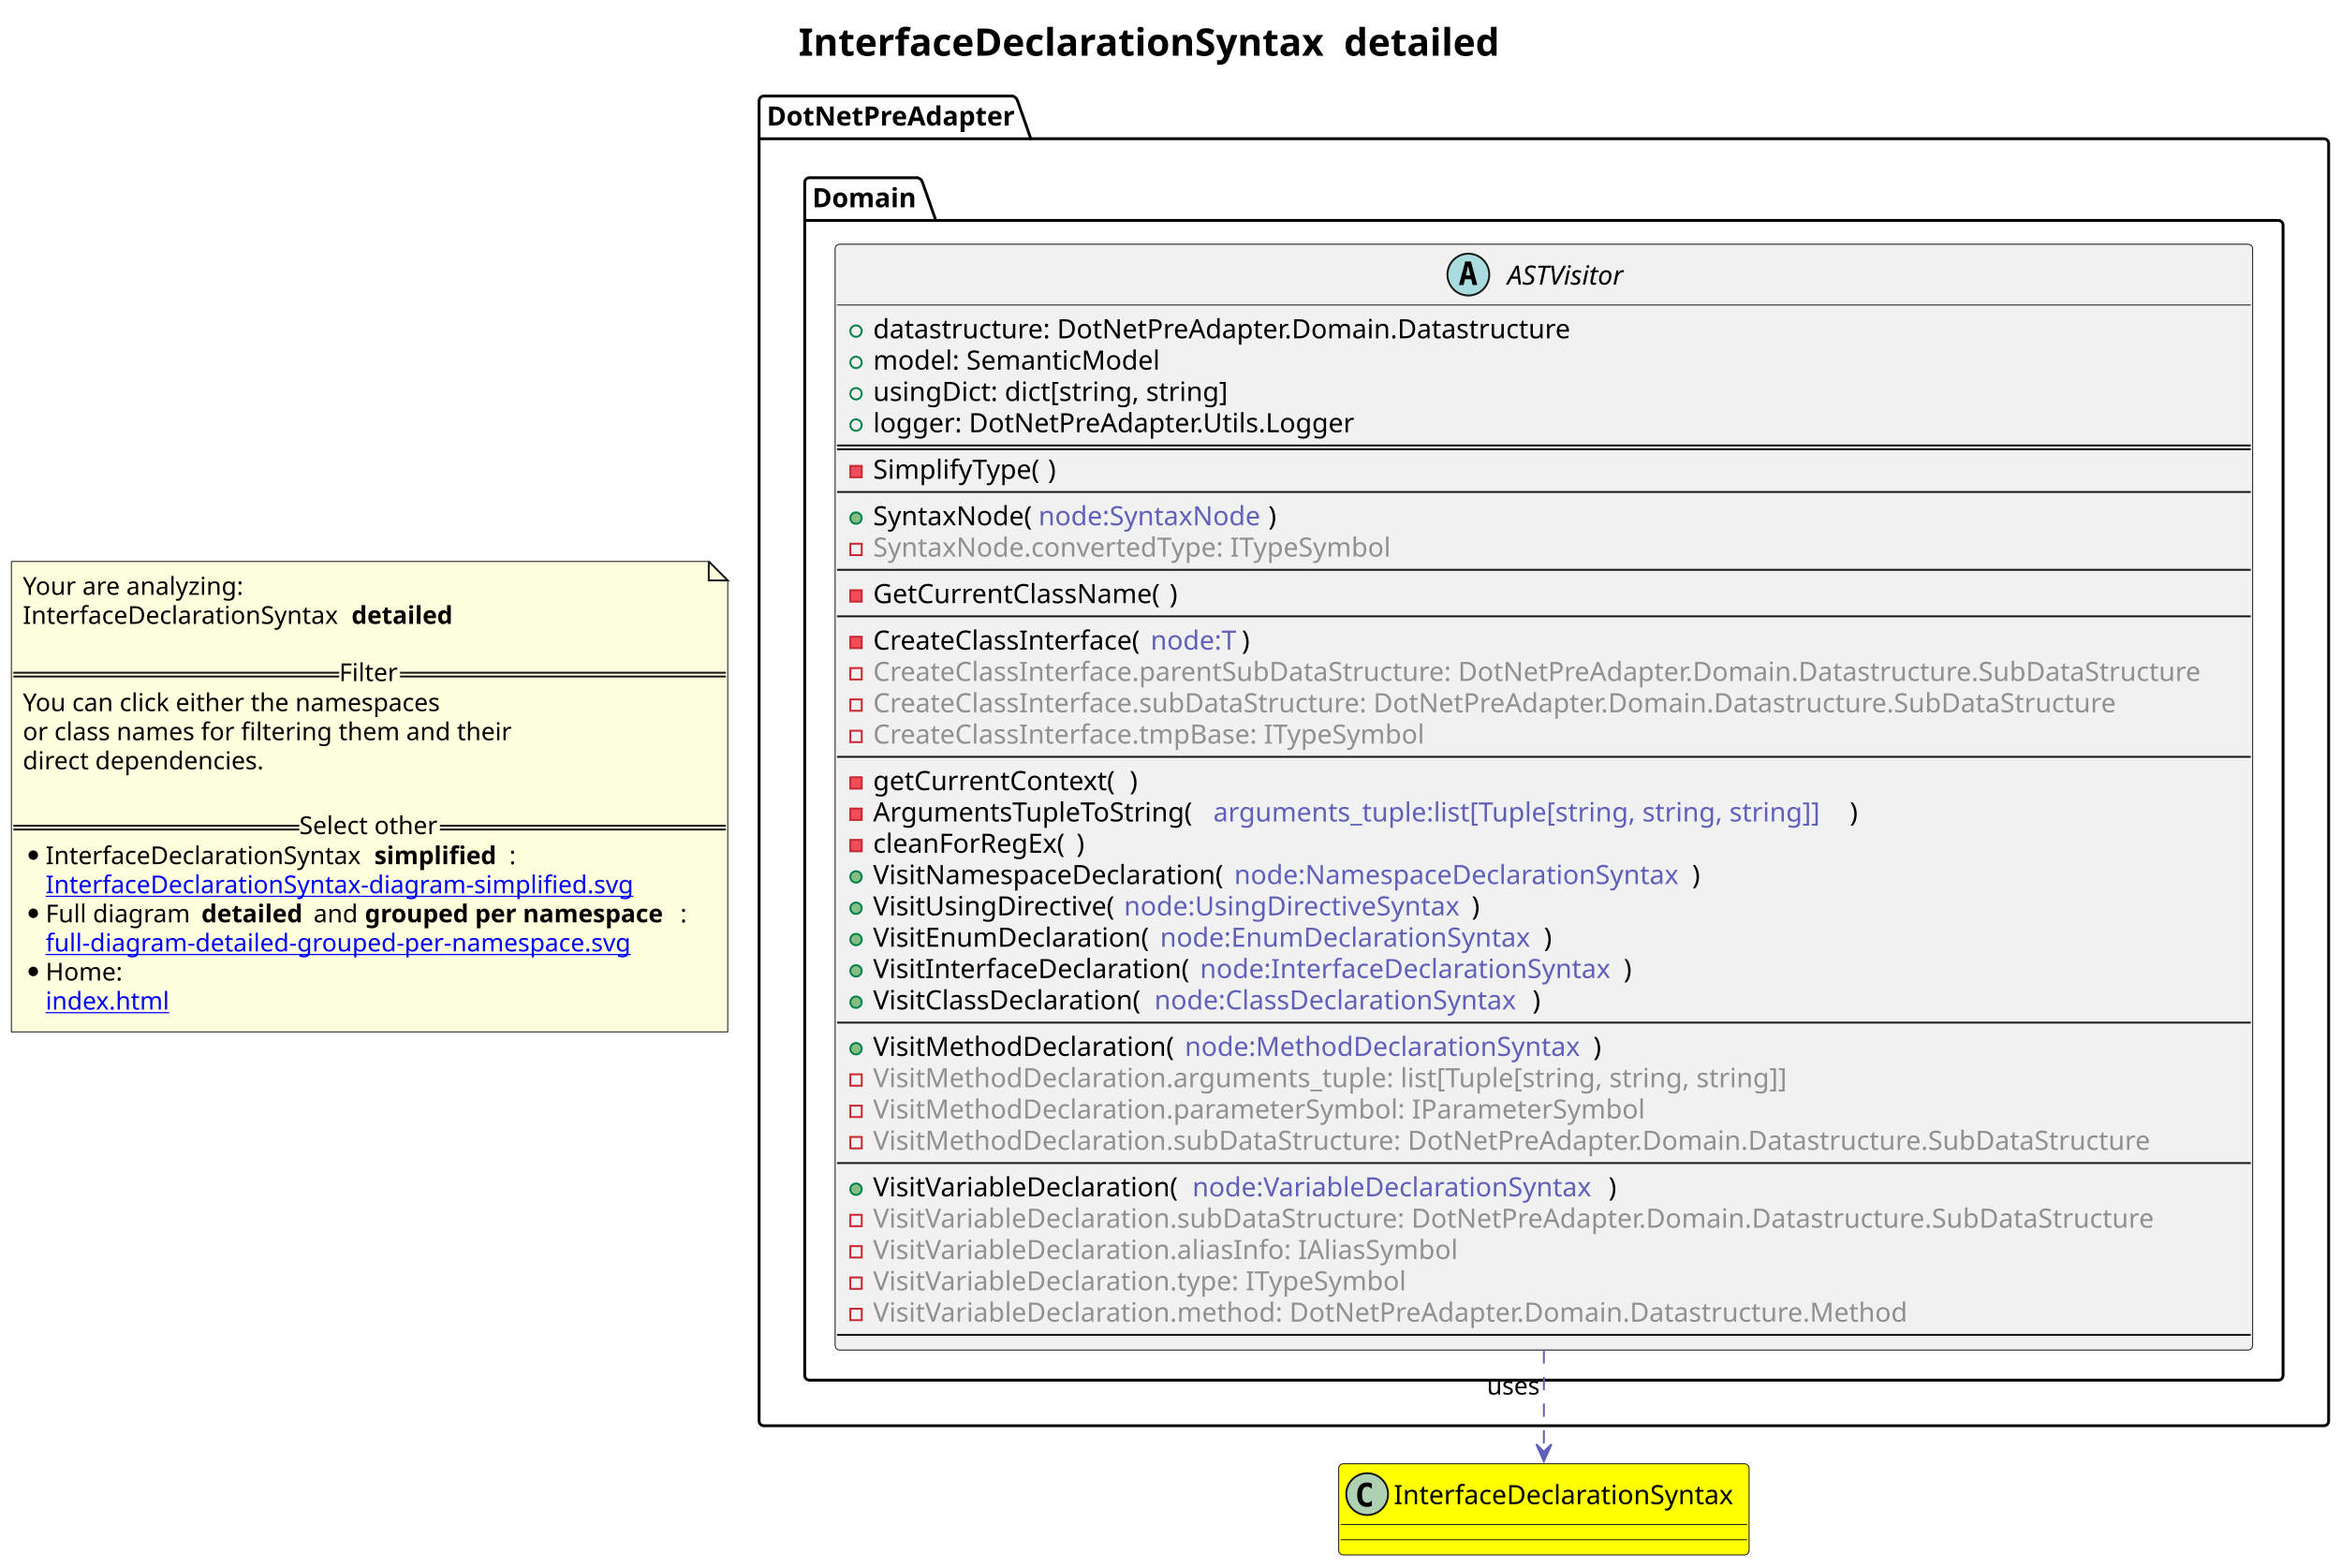
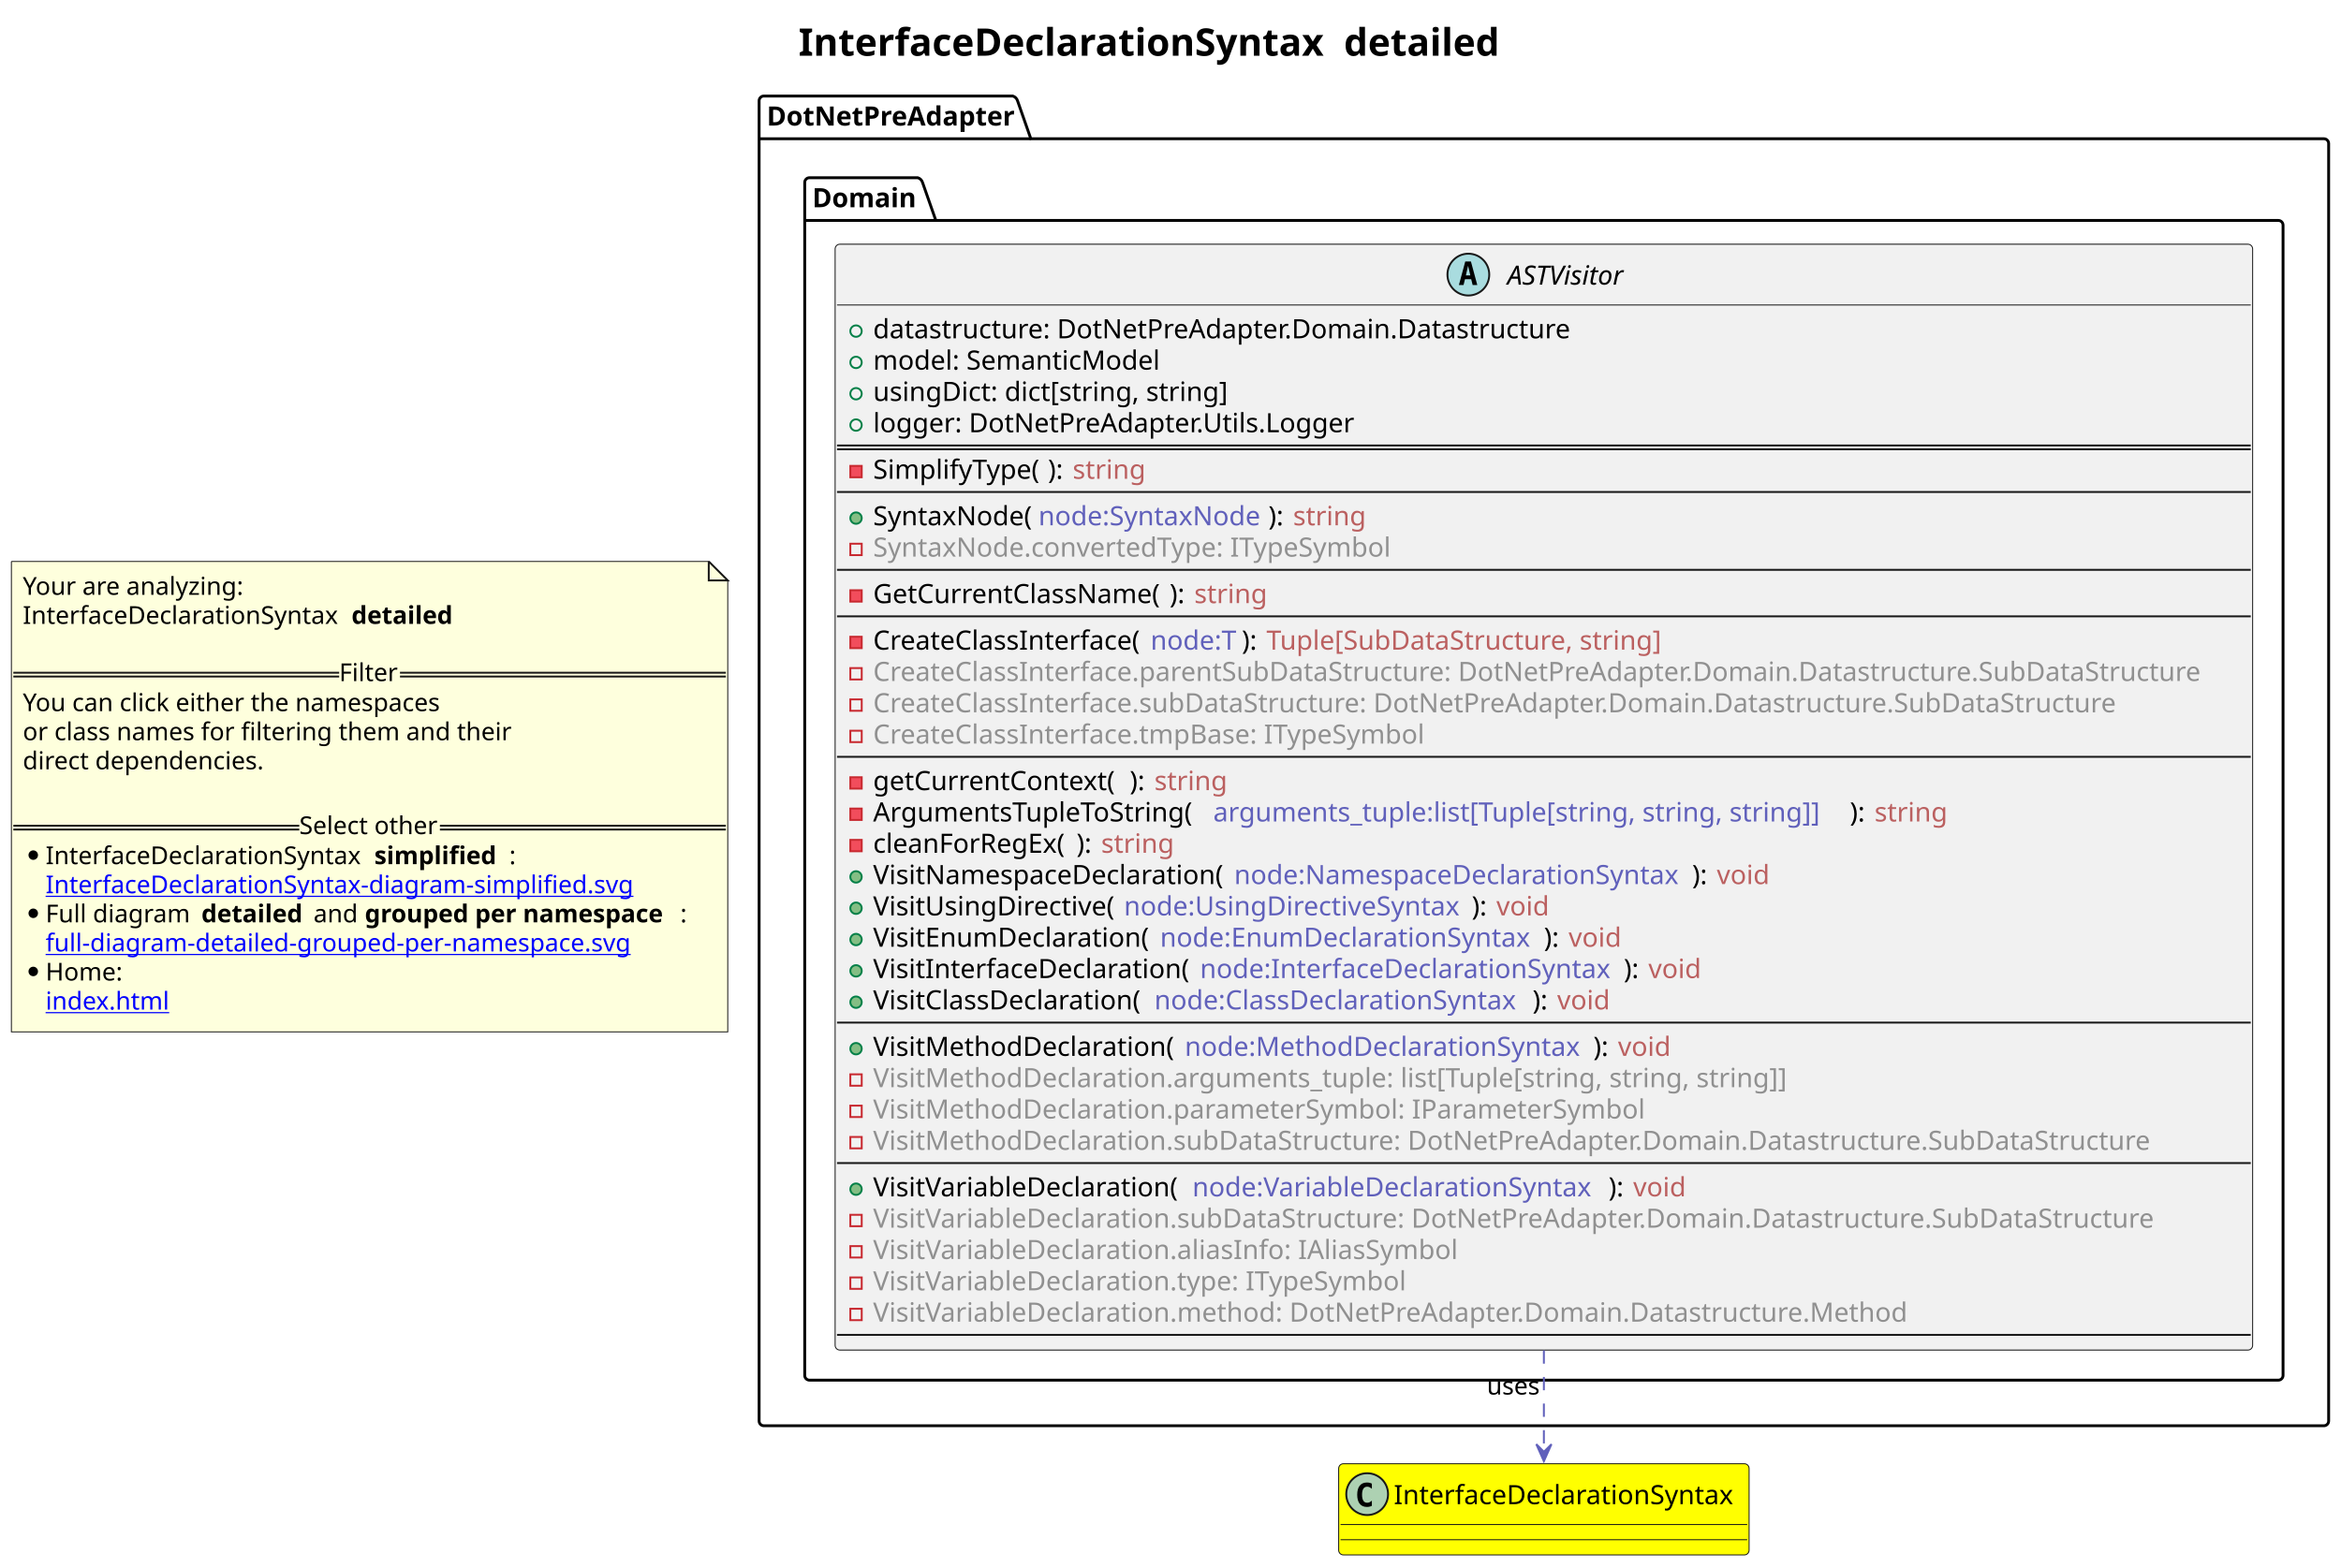
<svg xmlns="http://www.w3.org/2000/svg" xmlns:xlink="http://www.w3.org/1999/xlink" contentStyleType="text/css" height="825px" preserveAspectRatio="none" style="width:1232px;height:825px;background:#FFFFFF;" version="1.1" viewBox="0 0 1232 825" width="1232px" zoomAndPan="magnify">
  <defs />
  <g>
    <text fill="#000000" font-family="sans-serif" font-size="20" font-weight="bold" lengthAdjust="spacing" textLength="280" x="420.25" y="29.336">InterfaceDeclarationSyntax</text>
    <text fill="#000000" font-family="sans-serif" font-size="20" font-weight="bold" lengthAdjust="spacing" textLength="84" x="707.25" y="29.336">detailed</text>
    <text fill="#000000" font-family="sans-serif" font-size="20" font-weight="bold" lengthAdjust="spacing" textLength="7" x="791.25" y="29.336"> </text>
    <g id="cluster_DotNetPreAdapter">
      <path d="M402,50.555 L533,50.555 A3.75,3.75 0 0 1 535.5,53.055 L542.5,73.043 L1223,73.043 A2.5,2.5 0 0 1 1225.5,75.543 L1225.5,748.055 A2.5,2.5 0 0 1 1223,750.555 L402,750.555 A2.5,2.5 0 0 1 399.5,748.055 L399.5,53.055 A2.5,2.5 0 0 1 402,50.555 " fill="none" style="stroke:#000000;stroke-width:1.5;" />
      <line style="stroke:#000000;stroke-width:1.5;" x1="399.5" x2="542.5" y1="73.043" y2="73.043" />
      <text fill="#000000" font-family="sans-serif" font-size="14" font-weight="bold" lengthAdjust="spacing" textLength="130" x="403.5" y="66.09">DotNetPreAdapter</text>
    </g>
    <g id="cluster_Domain">
      <path d="M426,93.555 L483,93.555 A3.75,3.75 0 0 1 485.5,96.055 L492.5,116.043 L1199,116.043 A2.5,2.5 0 0 1 1201.5,118.543 L1201.5,724.055 A2.5,2.5 0 0 1 1199,726.555 L426,726.555 A2.5,2.5 0 0 1 423.5,724.055 L423.5,96.055 A2.5,2.5 0 0 1 426,93.555 " fill="none" style="stroke:#000000;stroke-width:1.5;" />
      <line style="stroke:#000000;stroke-width:1.5;" x1="423.5" x2="492.5" y1="116.043" y2="116.043" />
      <text fill="#000000" font-family="sans-serif" font-size="14" font-weight="bold" lengthAdjust="spacing" textLength="56" x="427.5" y="109.09">Domain</text>
    </g>
    <a href="DotNetPreAdapter.Domain.ASTVisitor-diagram-detailed.svg" target="_top" title="DotNetPreAdapter.Domain.ASTVisitor-diagram-detailed.svg" xlink:actuate="onRequest" xlink:href="DotNetPreAdapter.Domain.ASTVisitor-diagram-detailed.svg" xlink:show="new" xlink:title="DotNetPreAdapter.Domain.ASTVisitor-diagram-detailed.svg" xlink:type="simple">
      <g id="elem_ASTVisitor">
        <rect codeLine="6" fill="#F1F1F1" height="582.16" id="ASTVisitor" rx="2.5" ry="2.5" style="stroke:#181818;stroke-width:0.5;" width="746" x="439.5" y="128.555" />
        <ellipse cx="772.75" cy="144.555" fill="#A9DCDF" rx="11" ry="11" style="stroke:#181818;stroke-width:1.0;" />
        <path d="M772.613,139.903 L771.46,144.975 L773.775,144.975 Z M771.119,137.662 L774.116,137.662 L777.461,150.055 L775.012,150.055 L774.249,146.992 L770.97,146.992 L770.223,150.055 L767.774,150.055 Z " fill="#000000" />
        <text fill="#000000" font-family="sans-serif" font-size="14" font-style="italic" lengthAdjust="spacing" textLength="71" x="793.25" y="149.846">ASTVisitor</text>
        <line style="stroke:#181818;stroke-width:0.5;" x1="440.5" x2="1184.5" y1="160.555" y2="160.555" />
        <ellipse cx="450.5" cy="174.299" fill="none" rx="3" ry="3" style="stroke:#038048;stroke-width:1.0;" />
        <text fill="#000000" font-family="sans-serif" font-size="14" lengthAdjust="spacing" textLength="378" x="459.5" y="178.09">datastructure: DotNetPreAdapter.Domain.Datastructure</text>
        <ellipse cx="450.5" cy="190.787" fill="none" rx="3" ry="3" style="stroke:#038048;stroke-width:1.0;" />
        <text fill="#000000" font-family="sans-serif" font-size="14" lengthAdjust="spacing" textLength="155" x="459.5" y="194.578">model: SemanticModel</text>
        <ellipse cx="450.5" cy="207.275" fill="none" rx="3" ry="3" style="stroke:#038048;stroke-width:1.0;" />
        <text fill="#000000" font-family="sans-serif" font-size="14" lengthAdjust="spacing" textLength="195" x="459.5" y="211.066">usingDict: dict[string, string]</text>
        <ellipse cx="450.5" cy="223.764" fill="none" rx="3" ry="3" style="stroke:#038048;stroke-width:1.0;" />
        <text fill="#000000" font-family="sans-serif" font-size="14" lengthAdjust="spacing" textLength="263" x="459.5" y="227.555">logger: DotNetPreAdapter.Utils.Logger</text>
        <line style="stroke:#181818;stroke-width:1.0;" x1="440.5" x2="1184.5" y1="234.508" y2="234.508" />
        <line style="stroke:#181818;stroke-width:1.0;" x1="440.5" x2="1184.5" y1="236.508" y2="236.508" />
        <rect fill="#F24D5C" height="6" style="stroke:#C82930;stroke-width:1.0;" width="6" x="447.5" y="245.252" />
        <text fill="#000000" font-family="sans-serif" font-size="14" lengthAdjust="spacing" textLength="92" x="459.5" y="252.043">SimplifyType(</text>
-         <text fill="#000000" font-family="sans-serif" font-size="14" lengthAdjust="spacing" textLength="5" x="551.5" y="252.043">)</text>
+         <text fill="#000000" font-family="sans-serif" font-size="14" lengthAdjust="spacing" textLength="9" x="551.5" y="252.043">):</text>
+         <text fill="#BB6060" font-family="sans-serif" font-size="14" lengthAdjust="spacing" textLength="40" x="564.5" y="252.043">string</text>
        <line style="stroke:#181818;stroke-width:1.0;" x1="440.5" x2="1184.5" y1="258.996" y2="258.996" />
        <ellipse cx="450.5" cy="272.74" fill="#84BE84" rx="3" ry="3" style="stroke:#038048;stroke-width:1.0;" />
        <text fill="#000000" font-family="sans-serif" font-size="14" lengthAdjust="spacing" textLength="87" x="459.5" y="276.531">SyntaxNode(</text>
        <text fill="#6060BB" font-family="sans-serif" font-size="14" lengthAdjust="spacing" textLength="121" x="546.5" y="276.531">node:SyntaxNode</text>
-         <text fill="#000000" font-family="sans-serif" font-size="14" lengthAdjust="spacing" textLength="5" x="667.5" y="276.531">)</text>
+         <text fill="#000000" font-family="sans-serif" font-size="14" lengthAdjust="spacing" textLength="9" x="667.5" y="276.531">):</text>
+         <text fill="#BB6060" font-family="sans-serif" font-size="14" lengthAdjust="spacing" textLength="40" x="680.5" y="276.531">string</text>
        <rect fill="none" height="6" style="stroke:#C82930;stroke-width:1.0;" width="6" x="447.5" y="286.228" />
        <text fill="#909090" font-family="sans-serif" font-size="14" lengthAdjust="spacing" textLength="282" x="459.5" y="293.019">SyntaxNode.convertedType: ITypeSymbol</text>
        <line style="stroke:#181818;stroke-width:1.0;" x1="440.5" x2="1184.5" y1="299.973" y2="299.973" />
        <rect fill="#F24D5C" height="6" style="stroke:#C82930;stroke-width:1.0;" width="6" x="447.5" y="310.717" />
        <text fill="#000000" font-family="sans-serif" font-size="14" lengthAdjust="spacing" textLength="156" x="459.5" y="317.508">GetCurrentClassName(</text>
-         <text fill="#000000" font-family="sans-serif" font-size="14" lengthAdjust="spacing" textLength="5" x="615.5" y="317.508">)</text>
+         <text fill="#000000" font-family="sans-serif" font-size="14" lengthAdjust="spacing" textLength="9" x="615.5" y="317.508">):</text>
+         <text fill="#BB6060" font-family="sans-serif" font-size="14" lengthAdjust="spacing" textLength="40" x="628.5" y="317.508">string</text>
        <line style="stroke:#181818;stroke-width:1.0;" x1="440.5" x2="1184.5" y1="324.461" y2="324.461" />
        <rect fill="#F24D5C" height="6" style="stroke:#C82930;stroke-width:1.0;" width="6" x="447.5" y="335.205" />
        <text fill="#000000" font-family="sans-serif" font-size="14" lengthAdjust="spacing" textLength="146" x="459.5" y="341.996">CreateClassInterface(</text>
        <text fill="#6060BB" font-family="sans-serif" font-size="14" lengthAdjust="spacing" textLength="48" x="605.5" y="341.996">node:T</text>
-         <text fill="#000000" font-family="sans-serif" font-size="14" lengthAdjust="spacing" textLength="5" x="653.5" y="341.996">)</text>
+         <text fill="#000000" font-family="sans-serif" font-size="14" lengthAdjust="spacing" textLength="9" x="653.5" y="341.996">):</text>
+         <text fill="#BB6060" font-family="sans-serif" font-size="14" lengthAdjust="spacing" textLength="217" x="666.5" y="341.996">Tuple[SubDataStructure, string]</text>
        <rect fill="none" height="6" style="stroke:#C82930;stroke-width:1.0;" width="6" x="447.5" y="351.693" />
        <text fill="#909090" font-family="sans-serif" font-size="14" lengthAdjust="spacing" textLength="720" x="459.5" y="358.484">CreateClassInterface.parentSubDataStructure: DotNetPreAdapter.Domain.Datastructure.SubDataStructure</text>
        <rect fill="none" height="6" style="stroke:#C82930;stroke-width:1.0;" width="6" x="447.5" y="368.182" />
        <text fill="#909090" font-family="sans-serif" font-size="14" lengthAdjust="spacing" textLength="674" x="459.5" y="374.973">CreateClassInterface.subDataStructure: DotNetPreAdapter.Domain.Datastructure.SubDataStructure</text>
        <rect fill="none" height="6" style="stroke:#C82930;stroke-width:1.0;" width="6" x="447.5" y="384.67" />
        <text fill="#909090" font-family="sans-serif" font-size="14" lengthAdjust="spacing" textLength="298" x="459.5" y="391.461">CreateClassInterface.tmpBase: ITypeSymbol</text>
        <line style="stroke:#181818;stroke-width:1.0;" x1="440.5" x2="1184.5" y1="398.414" y2="398.414" />
        <rect fill="#F24D5C" height="6" style="stroke:#C82930;stroke-width:1.0;" width="6" x="447.5" y="409.158" />
        <text fill="#000000" font-family="sans-serif" font-size="14" lengthAdjust="spacing" textLength="135" x="459.5" y="415.949">getCurrentContext(</text>
-         <text fill="#000000" font-family="sans-serif" font-size="14" lengthAdjust="spacing" textLength="5" x="594.5" y="415.949">)</text>
+         <text fill="#000000" font-family="sans-serif" font-size="14" lengthAdjust="spacing" textLength="9" x="594.5" y="415.949">):</text>
+         <text fill="#BB6060" font-family="sans-serif" font-size="14" lengthAdjust="spacing" textLength="40" x="607.5" y="415.949">string</text>
        <rect fill="#F24D5C" height="6" style="stroke:#C82930;stroke-width:1.0;" width="6" x="447.5" y="425.647" />
        <text fill="#000000" font-family="sans-serif" font-size="14" lengthAdjust="spacing" textLength="179" x="459.5" y="432.438">ArgumentsTupleToString(</text>
        <text fill="#6060BB" font-family="sans-serif" font-size="14" lengthAdjust="spacing" textLength="335" x="638.5" y="432.438">arguments_tuple:list[Tuple[string, string, string]]</text>
-         <text fill="#000000" font-family="sans-serif" font-size="14" lengthAdjust="spacing" textLength="5" x="973.5" y="432.438">)</text>
+         <text fill="#000000" font-family="sans-serif" font-size="14" lengthAdjust="spacing" textLength="9" x="973.5" y="432.438">):</text>
+         <text fill="#BB6060" font-family="sans-serif" font-size="14" lengthAdjust="spacing" textLength="40" x="986.5" y="432.438">string</text>
        <rect fill="#F24D5C" height="6" style="stroke:#C82930;stroke-width:1.0;" width="6" x="447.5" y="442.135" />
        <text fill="#000000" font-family="sans-serif" font-size="14" lengthAdjust="spacing" textLength="107" x="459.5" y="448.926">cleanForRegEx(</text>
-         <text fill="#000000" font-family="sans-serif" font-size="14" lengthAdjust="spacing" textLength="5" x="566.5" y="448.926">)</text>
+         <text fill="#000000" font-family="sans-serif" font-size="14" lengthAdjust="spacing" textLength="9" x="566.5" y="448.926">):</text>
+         <text fill="#BB6060" font-family="sans-serif" font-size="14" lengthAdjust="spacing" textLength="40" x="579.5" y="448.926">string</text>
        <ellipse cx="450.5" cy="461.623" fill="#84BE84" rx="3" ry="3" style="stroke:#038048;stroke-width:1.0;" />
        <text fill="#000000" font-family="sans-serif" font-size="14" lengthAdjust="spacing" textLength="190" x="459.5" y="465.414">VisitNamespaceDeclaration(</text>
        <text fill="#6060BB" font-family="sans-serif" font-size="14" lengthAdjust="spacing" textLength="241" x="649.5" y="465.414">node:NamespaceDeclarationSyntax</text>
-         <text fill="#000000" font-family="sans-serif" font-size="14" lengthAdjust="spacing" textLength="5" x="890.5" y="465.414">)</text>
+         <text fill="#000000" font-family="sans-serif" font-size="14" lengthAdjust="spacing" textLength="9" x="890.5" y="465.414">):</text>
+         <text fill="#BB6060" font-family="sans-serif" font-size="14" lengthAdjust="spacing" textLength="29" x="903.5" y="465.414">void</text>
        <ellipse cx="450.5" cy="478.111" fill="#84BE84" rx="3" ry="3" style="stroke:#038048;stroke-width:1.0;" />
        <text fill="#000000" font-family="sans-serif" font-size="14" lengthAdjust="spacing" textLength="132" x="459.5" y="481.902">VisitUsingDirective(</text>
        <text fill="#6060BB" font-family="sans-serif" font-size="14" lengthAdjust="spacing" textLength="183" x="591.5" y="481.902">node:UsingDirectiveSyntax</text>
-         <text fill="#000000" font-family="sans-serif" font-size="14" lengthAdjust="spacing" textLength="5" x="774.5" y="481.902">)</text>
+         <text fill="#000000" font-family="sans-serif" font-size="14" lengthAdjust="spacing" textLength="9" x="774.5" y="481.902">):</text>
+         <text fill="#BB6060" font-family="sans-serif" font-size="14" lengthAdjust="spacing" textLength="29" x="787.5" y="481.902">void</text>
        <ellipse cx="450.5" cy="494.6" fill="#84BE84" rx="3" ry="3" style="stroke:#038048;stroke-width:1.0;" />
        <text fill="#000000" font-family="sans-serif" font-size="14" lengthAdjust="spacing" textLength="151" x="459.5" y="498.391">VisitEnumDeclaration(</text>
        <text fill="#6060BB" font-family="sans-serif" font-size="14" lengthAdjust="spacing" textLength="202" x="610.5" y="498.391">node:EnumDeclarationSyntax</text>
-         <text fill="#000000" font-family="sans-serif" font-size="14" lengthAdjust="spacing" textLength="5" x="812.5" y="498.391">)</text>
+         <text fill="#000000" font-family="sans-serif" font-size="14" lengthAdjust="spacing" textLength="9" x="812.5" y="498.391">):</text>
+         <text fill="#BB6060" font-family="sans-serif" font-size="14" lengthAdjust="spacing" textLength="29" x="825.5" y="498.391">void</text>
        <ellipse cx="450.5" cy="511.088" fill="#84BE84" rx="3" ry="3" style="stroke:#038048;stroke-width:1.0;" />
        <text fill="#000000" font-family="sans-serif" font-size="14" lengthAdjust="spacing" textLength="172" x="459.5" y="514.879">VisitInterfaceDeclaration(</text>
        <text fill="#6060BB" font-family="sans-serif" font-size="14" lengthAdjust="spacing" textLength="223" x="631.5" y="514.879">node:InterfaceDeclarationSyntax</text>
-         <text fill="#000000" font-family="sans-serif" font-size="14" lengthAdjust="spacing" textLength="5" x="854.5" y="514.879">)</text>
+         <text fill="#000000" font-family="sans-serif" font-size="14" lengthAdjust="spacing" textLength="9" x="854.5" y="514.879">):</text>
+         <text fill="#BB6060" font-family="sans-serif" font-size="14" lengthAdjust="spacing" textLength="29" x="867.5" y="514.879">void</text>
        <ellipse cx="450.5" cy="527.576" fill="#84BE84" rx="3" ry="3" style="stroke:#038048;stroke-width:1.0;" />
        <text fill="#000000" font-family="sans-serif" font-size="14" lengthAdjust="spacing" textLength="148" x="459.5" y="531.367">VisitClassDeclaration(</text>
        <text fill="#6060BB" font-family="sans-serif" font-size="14" lengthAdjust="spacing" textLength="199" x="607.5" y="531.367">node:ClassDeclarationSyntax</text>
-         <text fill="#000000" font-family="sans-serif" font-size="14" lengthAdjust="spacing" textLength="5" x="806.5" y="531.367">)</text>
+         <text fill="#000000" font-family="sans-serif" font-size="14" lengthAdjust="spacing" textLength="9" x="806.5" y="531.367">):</text>
+         <text fill="#BB6060" font-family="sans-serif" font-size="14" lengthAdjust="spacing" textLength="29" x="819.5" y="531.367">void</text>
        <line style="stroke:#181818;stroke-width:1.0;" x1="440.5" x2="1184.5" y1="538.32" y2="538.32" />
        <ellipse cx="450.5" cy="552.064" fill="#84BE84" rx="3" ry="3" style="stroke:#038048;stroke-width:1.0;" />
        <text fill="#000000" font-family="sans-serif" font-size="14" lengthAdjust="spacing" textLength="164" x="459.5" y="555.856">VisitMethodDeclaration(</text>
        <text fill="#6060BB" font-family="sans-serif" font-size="14" lengthAdjust="spacing" textLength="215" x="623.5" y="555.856">node:MethodDeclarationSyntax</text>
-         <text fill="#000000" font-family="sans-serif" font-size="14" lengthAdjust="spacing" textLength="5" x="838.5" y="555.856">)</text>
+         <text fill="#000000" font-family="sans-serif" font-size="14" lengthAdjust="spacing" textLength="9" x="838.5" y="555.856">):</text>
+         <text fill="#BB6060" font-family="sans-serif" font-size="14" lengthAdjust="spacing" textLength="29" x="851.5" y="555.856">void</text>
        <rect fill="none" height="6" style="stroke:#C82930;stroke-width:1.0;" width="6" x="447.5" y="565.553" />
        <text fill="#909090" font-family="sans-serif" font-size="14" lengthAdjust="spacing" textLength="502" x="459.5" y="572.344">VisitMethodDeclaration.arguments_tuple: list[Tuple[string, string, string]]</text>
        <rect fill="none" height="6" style="stroke:#C82930;stroke-width:1.0;" width="6" x="447.5" y="582.041" />
        <text fill="#909090" font-family="sans-serif" font-size="14" lengthAdjust="spacing" textLength="416" x="459.5" y="588.832">VisitMethodDeclaration.parameterSymbol: IParameterSymbol</text>
        <rect fill="none" height="6" style="stroke:#C82930;stroke-width:1.0;" width="6" x="447.5" y="598.529" />
        <text fill="#909090" font-family="sans-serif" font-size="14" lengthAdjust="spacing" textLength="692" x="459.5" y="605.32">VisitMethodDeclaration.subDataStructure: DotNetPreAdapter.Domain.Datastructure.SubDataStructure</text>
        <line style="stroke:#181818;stroke-width:1.0;" x1="440.5" x2="1184.5" y1="612.273" y2="612.273" />
        <ellipse cx="450.5" cy="626.018" fill="#84BE84" rx="3" ry="3" style="stroke:#038048;stroke-width:1.0;" />
        <text fill="#000000" font-family="sans-serif" font-size="14" lengthAdjust="spacing" textLength="168" x="459.5" y="629.809">VisitVariableDeclaration(</text>
        <text fill="#6060BB" font-family="sans-serif" font-size="14" lengthAdjust="spacing" textLength="219" x="627.5" y="629.809">node:VariableDeclarationSyntax</text>
-         <text fill="#000000" font-family="sans-serif" font-size="14" lengthAdjust="spacing" textLength="5" x="846.5" y="629.809">)</text>
+         <text fill="#000000" font-family="sans-serif" font-size="14" lengthAdjust="spacing" textLength="9" x="846.5" y="629.809">):</text>
+         <text fill="#BB6060" font-family="sans-serif" font-size="14" lengthAdjust="spacing" textLength="29" x="859.5" y="629.809">void</text>
        <rect fill="none" height="6" style="stroke:#C82930;stroke-width:1.0;" width="6" x="447.5" y="639.506" />
        <text fill="#909090" font-family="sans-serif" font-size="14" lengthAdjust="spacing" textLength="696" x="459.5" y="646.297">VisitVariableDeclaration.subDataStructure: DotNetPreAdapter.Domain.Datastructure.SubDataStructure</text>
        <rect fill="none" height="6" style="stroke:#C82930;stroke-width:1.0;" width="6" x="447.5" y="655.994" />
        <text fill="#909090" font-family="sans-serif" font-size="14" lengthAdjust="spacing" textLength="320" x="459.5" y="662.785">VisitVariableDeclaration.aliasInfo: IAliasSymbol</text>
        <rect fill="none" height="6" style="stroke:#C82930;stroke-width:1.0;" width="6" x="447.5" y="672.482" />
        <text fill="#909090" font-family="sans-serif" font-size="14" lengthAdjust="spacing" textLength="291" x="459.5" y="679.273">VisitVariableDeclaration.type: ITypeSymbol</text>
        <rect fill="none" height="6" style="stroke:#C82930;stroke-width:1.0;" width="6" x="447.5" y="688.971" />
        <text fill="#909090" font-family="sans-serif" font-size="14" lengthAdjust="spacing" textLength="562" x="459.5" y="695.762">VisitVariableDeclaration.method: DotNetPreAdapter.Domain.Datastructure.Method</text>
        <line style="stroke:#181818;stroke-width:1.0;" x1="440.5" x2="1184.5" y1="702.715" y2="702.715" />
      </g>
    </a>
    <g id="elem_FloatingNote">
      <path d="M6,295.555 L6,543.213 L383,543.213 L383,305.555 L373,295.555 L6,295.555 " fill="#FEFFDD" style="stroke:#181818;stroke-width:0.5;" />
      <path d="M373,295.555 L373,305.555 L383,305.555 L373,295.555 " fill="#FEFFDD" style="stroke:#181818;stroke-width:1.0;" />
      <text fill="#000000" font-family="sans-serif" font-size="13" lengthAdjust="spacing" textLength="120" x="12" y="313.123">Your are analyzing:</text>
      <text fill="#000000" font-family="sans-serif" font-size="13" lengthAdjust="spacing" textLength="169" x="12" y="328.434">InterfaceDeclarationSyntax</text>
      <text fill="#000000" font-family="sans-serif" font-size="13" font-weight="bold" lengthAdjust="spacing" textLength="55" x="185" y="328.434">detailed</text>
      <text fill="#000000" font-family="sans-serif" font-size="13" lengthAdjust="spacing" textLength="4" x="240" y="328.434"> </text>
      <text fill="#000000" font-family="sans-serif" font-size="13" lengthAdjust="spacing" textLength="4" x="12" y="343.744"> </text>
      <text fill="#000000" font-family="sans-serif" font-size="13" lengthAdjust="spacing" textLength="229" x="12" y="374.365">You can click either the namespaces</text>
      <text fill="#000000" font-family="sans-serif" font-size="13" lengthAdjust="spacing" textLength="266" x="12" y="389.676">or class names for filtering them and their</text>
      <text fill="#000000" font-family="sans-serif" font-size="13" lengthAdjust="spacing" textLength="130" x="12" y="404.986">direct dependencies.</text>
      <text fill="#000000" font-family="sans-serif" font-size="13" lengthAdjust="spacing" textLength="4" x="12" y="420.297"> </text>
      <line style="stroke:#181818;stroke-width:1.0;" x1="7" x2="178.5" y1="354.142" y2="354.142" />
      <line style="stroke:#181818;stroke-width:1.0;" x1="7" x2="178.5" y1="356.142" y2="356.142" />
      <text fill="#000000" font-family="sans-serif" font-size="13" lengthAdjust="spacing" textLength="32" x="178.5" y="358.555">Filter</text>
      <line style="stroke:#181818;stroke-width:1.0;" x1="210.5" x2="382" y1="354.142" y2="354.142" />
      <line style="stroke:#181818;stroke-width:1.0;" x1="210.5" x2="382" y1="356.142" y2="356.142" />
      <ellipse cx="17.5" cy="450.16" fill="#000000" rx="2.5" ry="2.5" style="stroke:#000000;stroke-width:0.0;" />
      <text fill="#000000" font-family="sans-serif" font-size="13" lengthAdjust="spacing" textLength="169" x="24" y="454.918">InterfaceDeclarationSyntax</text>
      <text fill="#000000" font-family="sans-serif" font-size="13" font-weight="bold" lengthAdjust="spacing" textLength="67" x="197" y="454.918">simplified</text>
      <text fill="#000000" font-family="sans-serif" font-size="13" lengthAdjust="spacing" textLength="4" x="268" y="454.918">:</text>
      <text fill="#000000" font-family="sans-serif" font-size="13" lengthAdjust="spacing" textLength="12" x="12" y="470.228">   </text>
      <a href="InterfaceDeclarationSyntax-diagram-simplified.svg" target="_top" title="InterfaceDeclarationSyntax-diagram-simplified.svg" xlink:actuate="onRequest" xlink:href="InterfaceDeclarationSyntax-diagram-simplified.svg" xlink:show="new" xlink:title="InterfaceDeclarationSyntax-diagram-simplified.svg" xlink:type="simple">
        <text fill="#0000FF" font-family="sans-serif" font-size="13" lengthAdjust="spacing" text-decoration="underline" textLength="325" x="24" y="470.228">InterfaceDeclarationSyntax-diagram-simplified.svg</text>
      </a>
      <ellipse cx="17.5" cy="480.781" fill="#000000" rx="2.5" ry="2.5" style="stroke:#000000;stroke-width:0.0;" />
      <text fill="#000000" font-family="sans-serif" font-size="13" lengthAdjust="spacing" textLength="78" x="24" y="485.539">Full diagram</text>
      <text fill="#000000" font-family="sans-serif" font-size="13" font-weight="bold" lengthAdjust="spacing" textLength="55" x="106" y="485.539">detailed</text>
      <text fill="#000000" font-family="sans-serif" font-size="13" lengthAdjust="spacing" textLength="23" x="165" y="485.539">and</text>
      <text fill="#000000" font-family="sans-serif" font-size="13" font-weight="bold" lengthAdjust="spacing" textLength="166" x="192" y="485.539">grouped per namespace</text>
      <text fill="#000000" font-family="sans-serif" font-size="13" lengthAdjust="spacing" textLength="4" x="358" y="485.539">:</text>
      <text fill="#000000" font-family="sans-serif" font-size="13" lengthAdjust="spacing" textLength="12" x="12" y="500.85">   </text>
      <a href="full-diagram-detailed-grouped-per-namespace.svg" target="_top" title="full-diagram-detailed-grouped-per-namespace.svg" xlink:actuate="onRequest" xlink:href="full-diagram-detailed-grouped-per-namespace.svg" xlink:show="new" xlink:title="full-diagram-detailed-grouped-per-namespace.svg" xlink:type="simple">
        <text fill="#0000FF" font-family="sans-serif" font-size="13" lengthAdjust="spacing" text-decoration="underline" textLength="330" x="24" y="500.85">full-diagram-detailed-grouped-per-namespace.svg</text>
      </a>
      <ellipse cx="17.5" cy="511.402" fill="#000000" rx="2.5" ry="2.5" style="stroke:#000000;stroke-width:0.0;" />
      <text fill="#000000" font-family="sans-serif" font-size="13" lengthAdjust="spacing" textLength="41" x="24" y="516.16">Home:</text>
      <text fill="#000000" font-family="sans-serif" font-size="13" lengthAdjust="spacing" textLength="12" x="12" y="531.471">   </text>
      <a href="index.html" target="_top" title="index.html" xlink:actuate="onRequest" xlink:href="index.html" xlink:show="new" xlink:title="index.html" xlink:type="simple">
        <text fill="#0000FF" font-family="sans-serif" font-size="13" lengthAdjust="spacing" text-decoration="underline" textLength="68" x="24" y="531.471">index.html</text>
      </a>
      <line style="stroke:#181818;stroke-width:1.0;" x1="7" x2="157.5" y1="434.694" y2="434.694" />
      <line style="stroke:#181818;stroke-width:1.0;" x1="7" x2="157.5" y1="436.694" y2="436.694" />
      <text fill="#000000" font-family="sans-serif" font-size="13" lengthAdjust="spacing" textLength="74" x="157.5" y="439.107">Select other</text>
      <line style="stroke:#181818;stroke-width:1.0;" x1="231.5" x2="382" y1="434.694" y2="434.694" />
      <line style="stroke:#181818;stroke-width:1.0;" x1="231.5" x2="382" y1="436.694" y2="436.694" />
    </g>
    <a href="InterfaceDeclarationSyntax-diagram-detailed.svg" target="_top" title="InterfaceDeclarationSyntax-diagram-detailed.svg" xlink:actuate="onRequest" xlink:href="InterfaceDeclarationSyntax-diagram-detailed.svg" xlink:show="new" xlink:title="InterfaceDeclarationSyntax-diagram-detailed.svg" xlink:type="simple">
      <g id="elem_InterfaceDeclarationSyntax">
        <rect codeLine="4" fill="#FFFF00" height="48" id="InterfaceDeclarationSyntax" rx="2.5" ry="2.5" style="stroke:#181818;stroke-width:0.5;" width="216" x="704.5" y="770.555" />
        <ellipse cx="719.5" cy="786.555" fill="#ADD1B2" rx="11" ry="11" style="stroke:#181818;stroke-width:1.0;" />
        <path d="M721.973,792.698 Q721.392,792.997 720.753,793.146 Q720.114,793.295 719.408,793.295 Q716.901,793.295 715.582,791.644 Q714.262,789.992 714.262,786.871 Q714.262,783.741 715.582,782.089 Q716.901,780.438 719.408,780.438 Q720.114,780.438 720.761,780.587 Q721.409,780.736 721.973,781.035 L721.973,783.758 Q721.342,783.177 720.749,782.907 Q720.155,782.637 719.524,782.637 Q718.18,782.637 717.495,783.704 Q716.81,784.77 716.81,786.871 Q716.81,788.962 717.495,790.029 Q718.18,791.096 719.524,791.096 Q720.155,791.096 720.749,790.826 Q721.342,790.556 721.973,789.975 Z " fill="#000000" />
        <text fill="#000000" font-family="sans-serif" font-size="14" lengthAdjust="spacing" textLength="184" x="733.5" y="791.846">InterfaceDeclarationSyntax</text>
        <line style="stroke:#181818;stroke-width:0.5;" x1="705.5" x2="919.5" y1="802.555" y2="802.555" />
        <line style="stroke:#181818;stroke-width:0.5;" x1="705.5" x2="919.5" y1="810.555" y2="810.555" />
      </g>
    </a>
    <g id="link_ASTVisitor_InterfaceDeclarationSyntax">
      <path codeLine="52" d="M812.5,710.865 C812.5,710.865 812.5,764.255 812.5,764.255 " fill="none" id="ASTVisitor-to-InterfaceDeclarationSyntax" style="stroke:#6060BB;stroke-width:1.0;stroke-dasharray:7.0,7.0;" />
      <polygon fill="#6060BB" points="812.5,769.255,816.5,760.255,812.5,764.255,808.5,760.255,812.5,769.255" style="stroke:#6060BB;stroke-width:1.0;" />
      <text fill="#000000" font-family="sans-serif" font-size="13" lengthAdjust="spacing" textLength="29" x="782.5" y="734.123">uses</text>
    </g>
  </g>
</svg>
